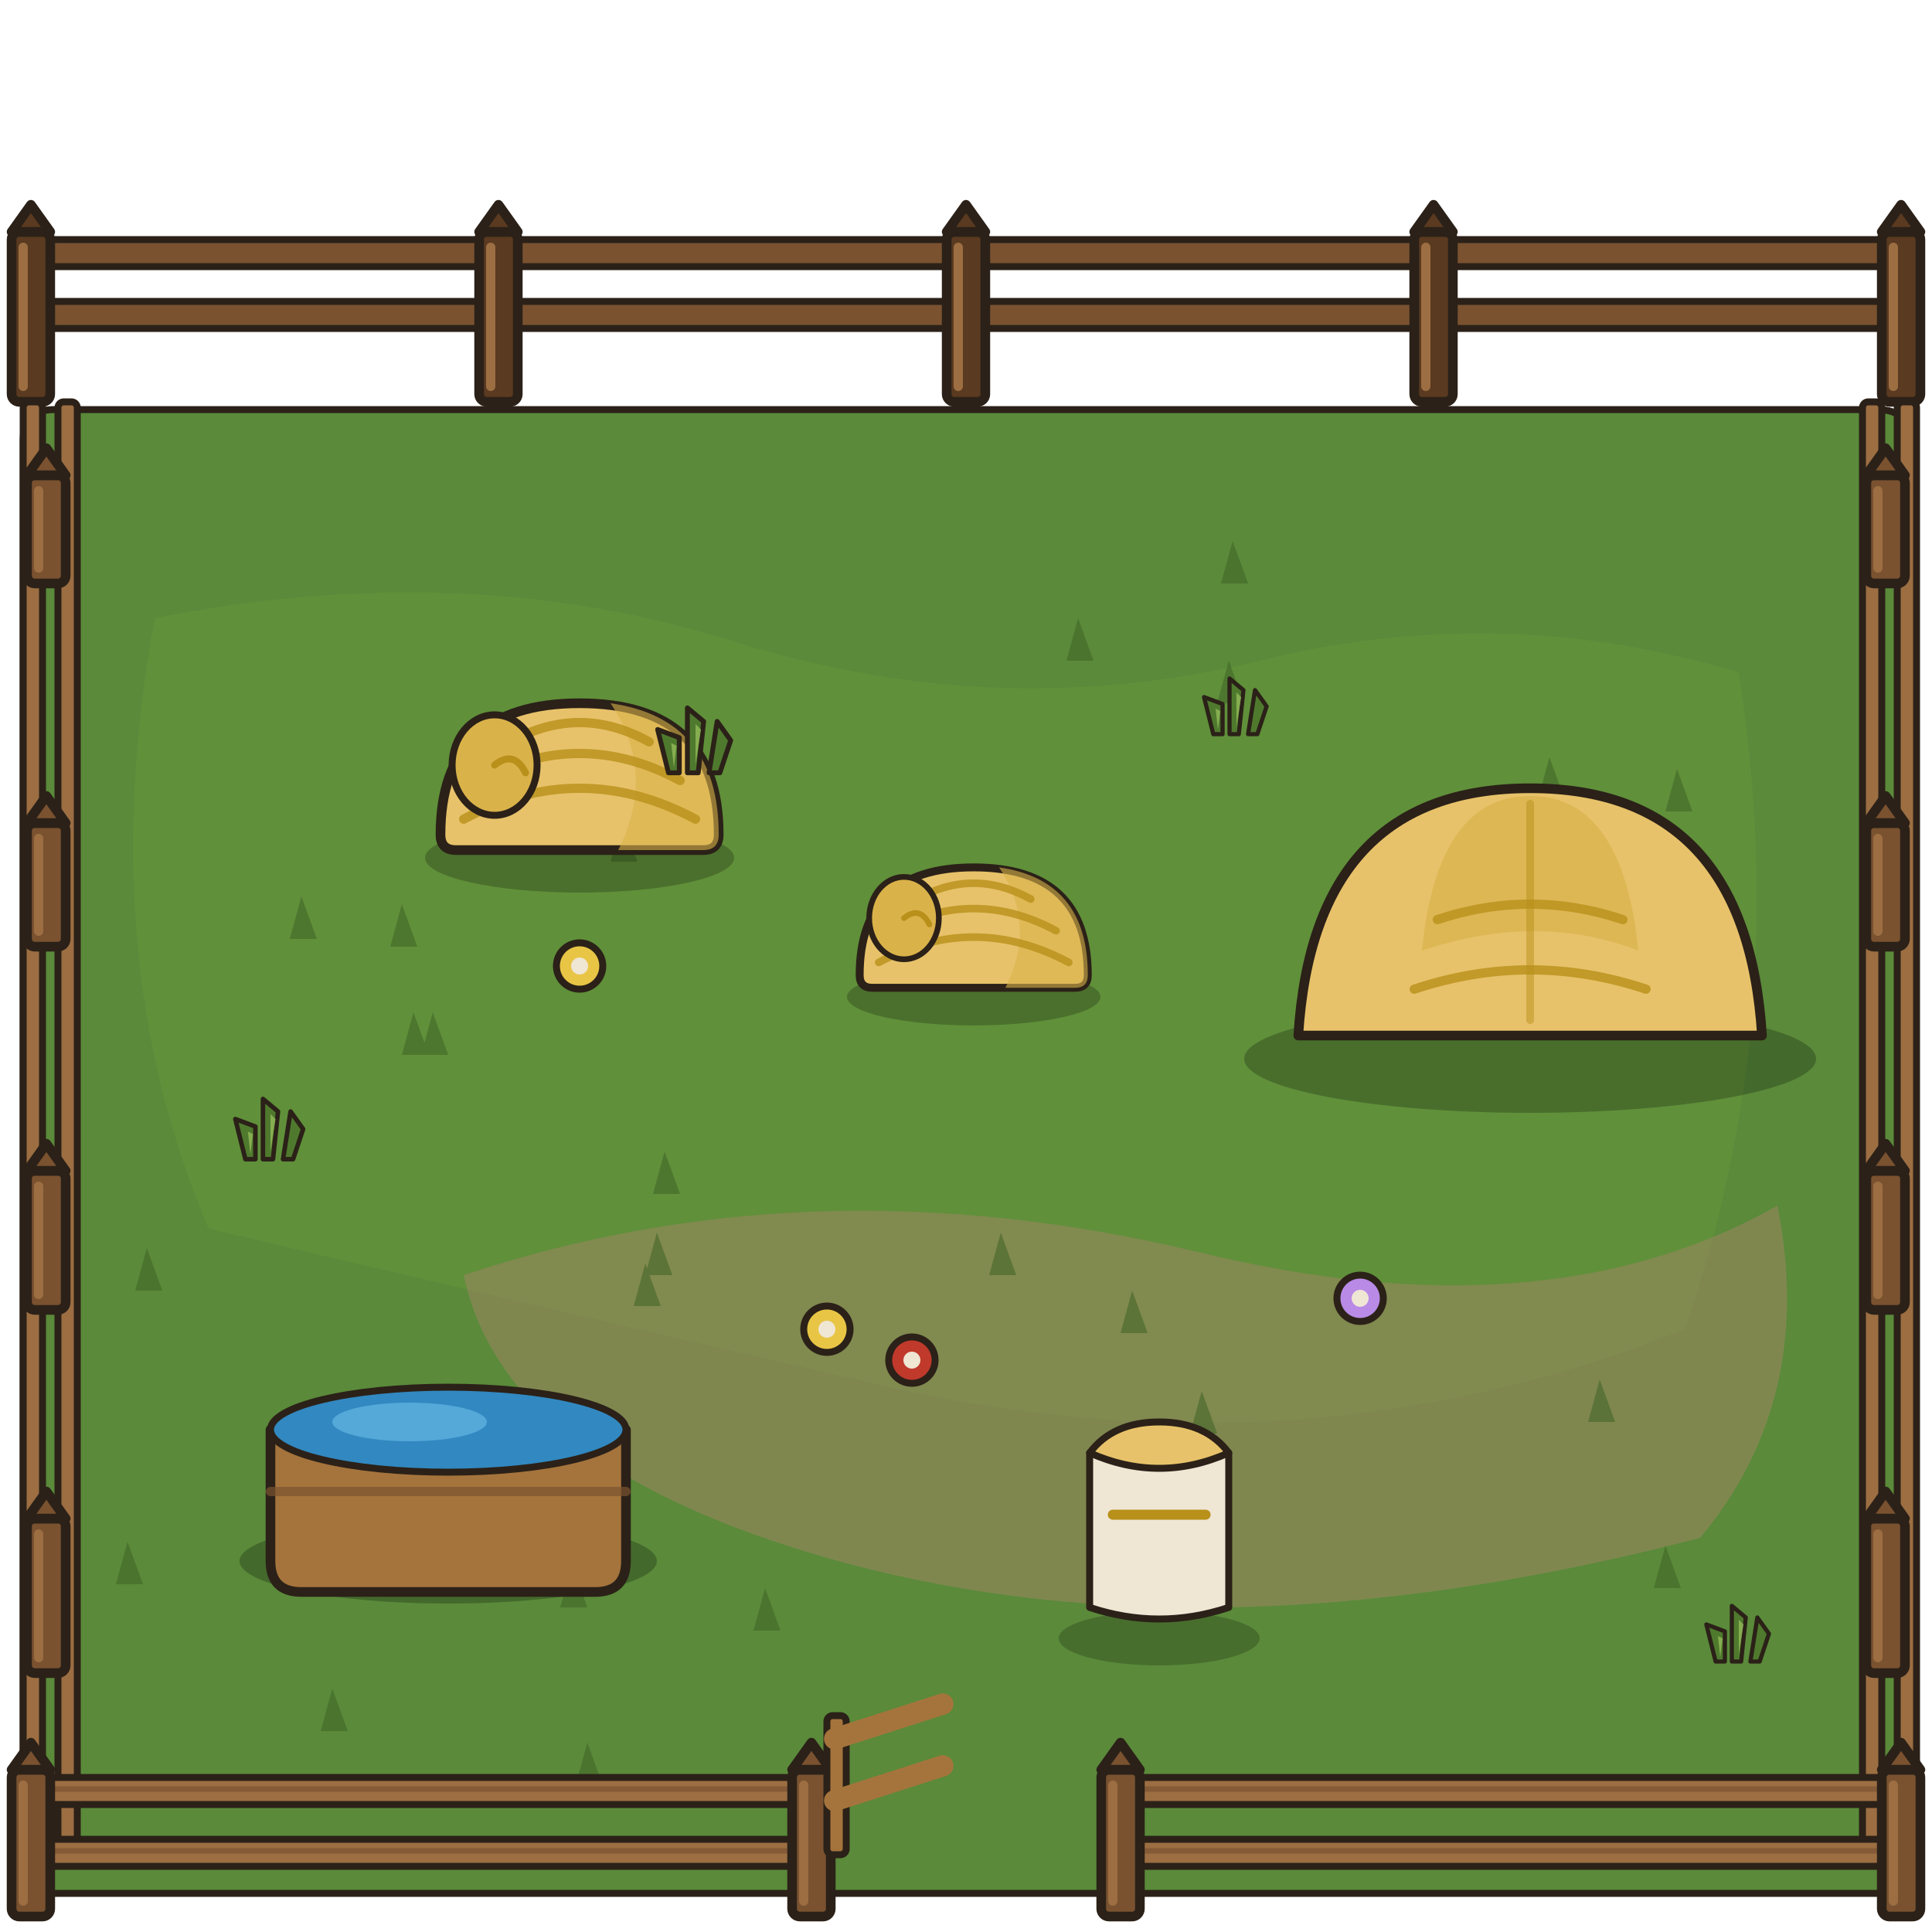
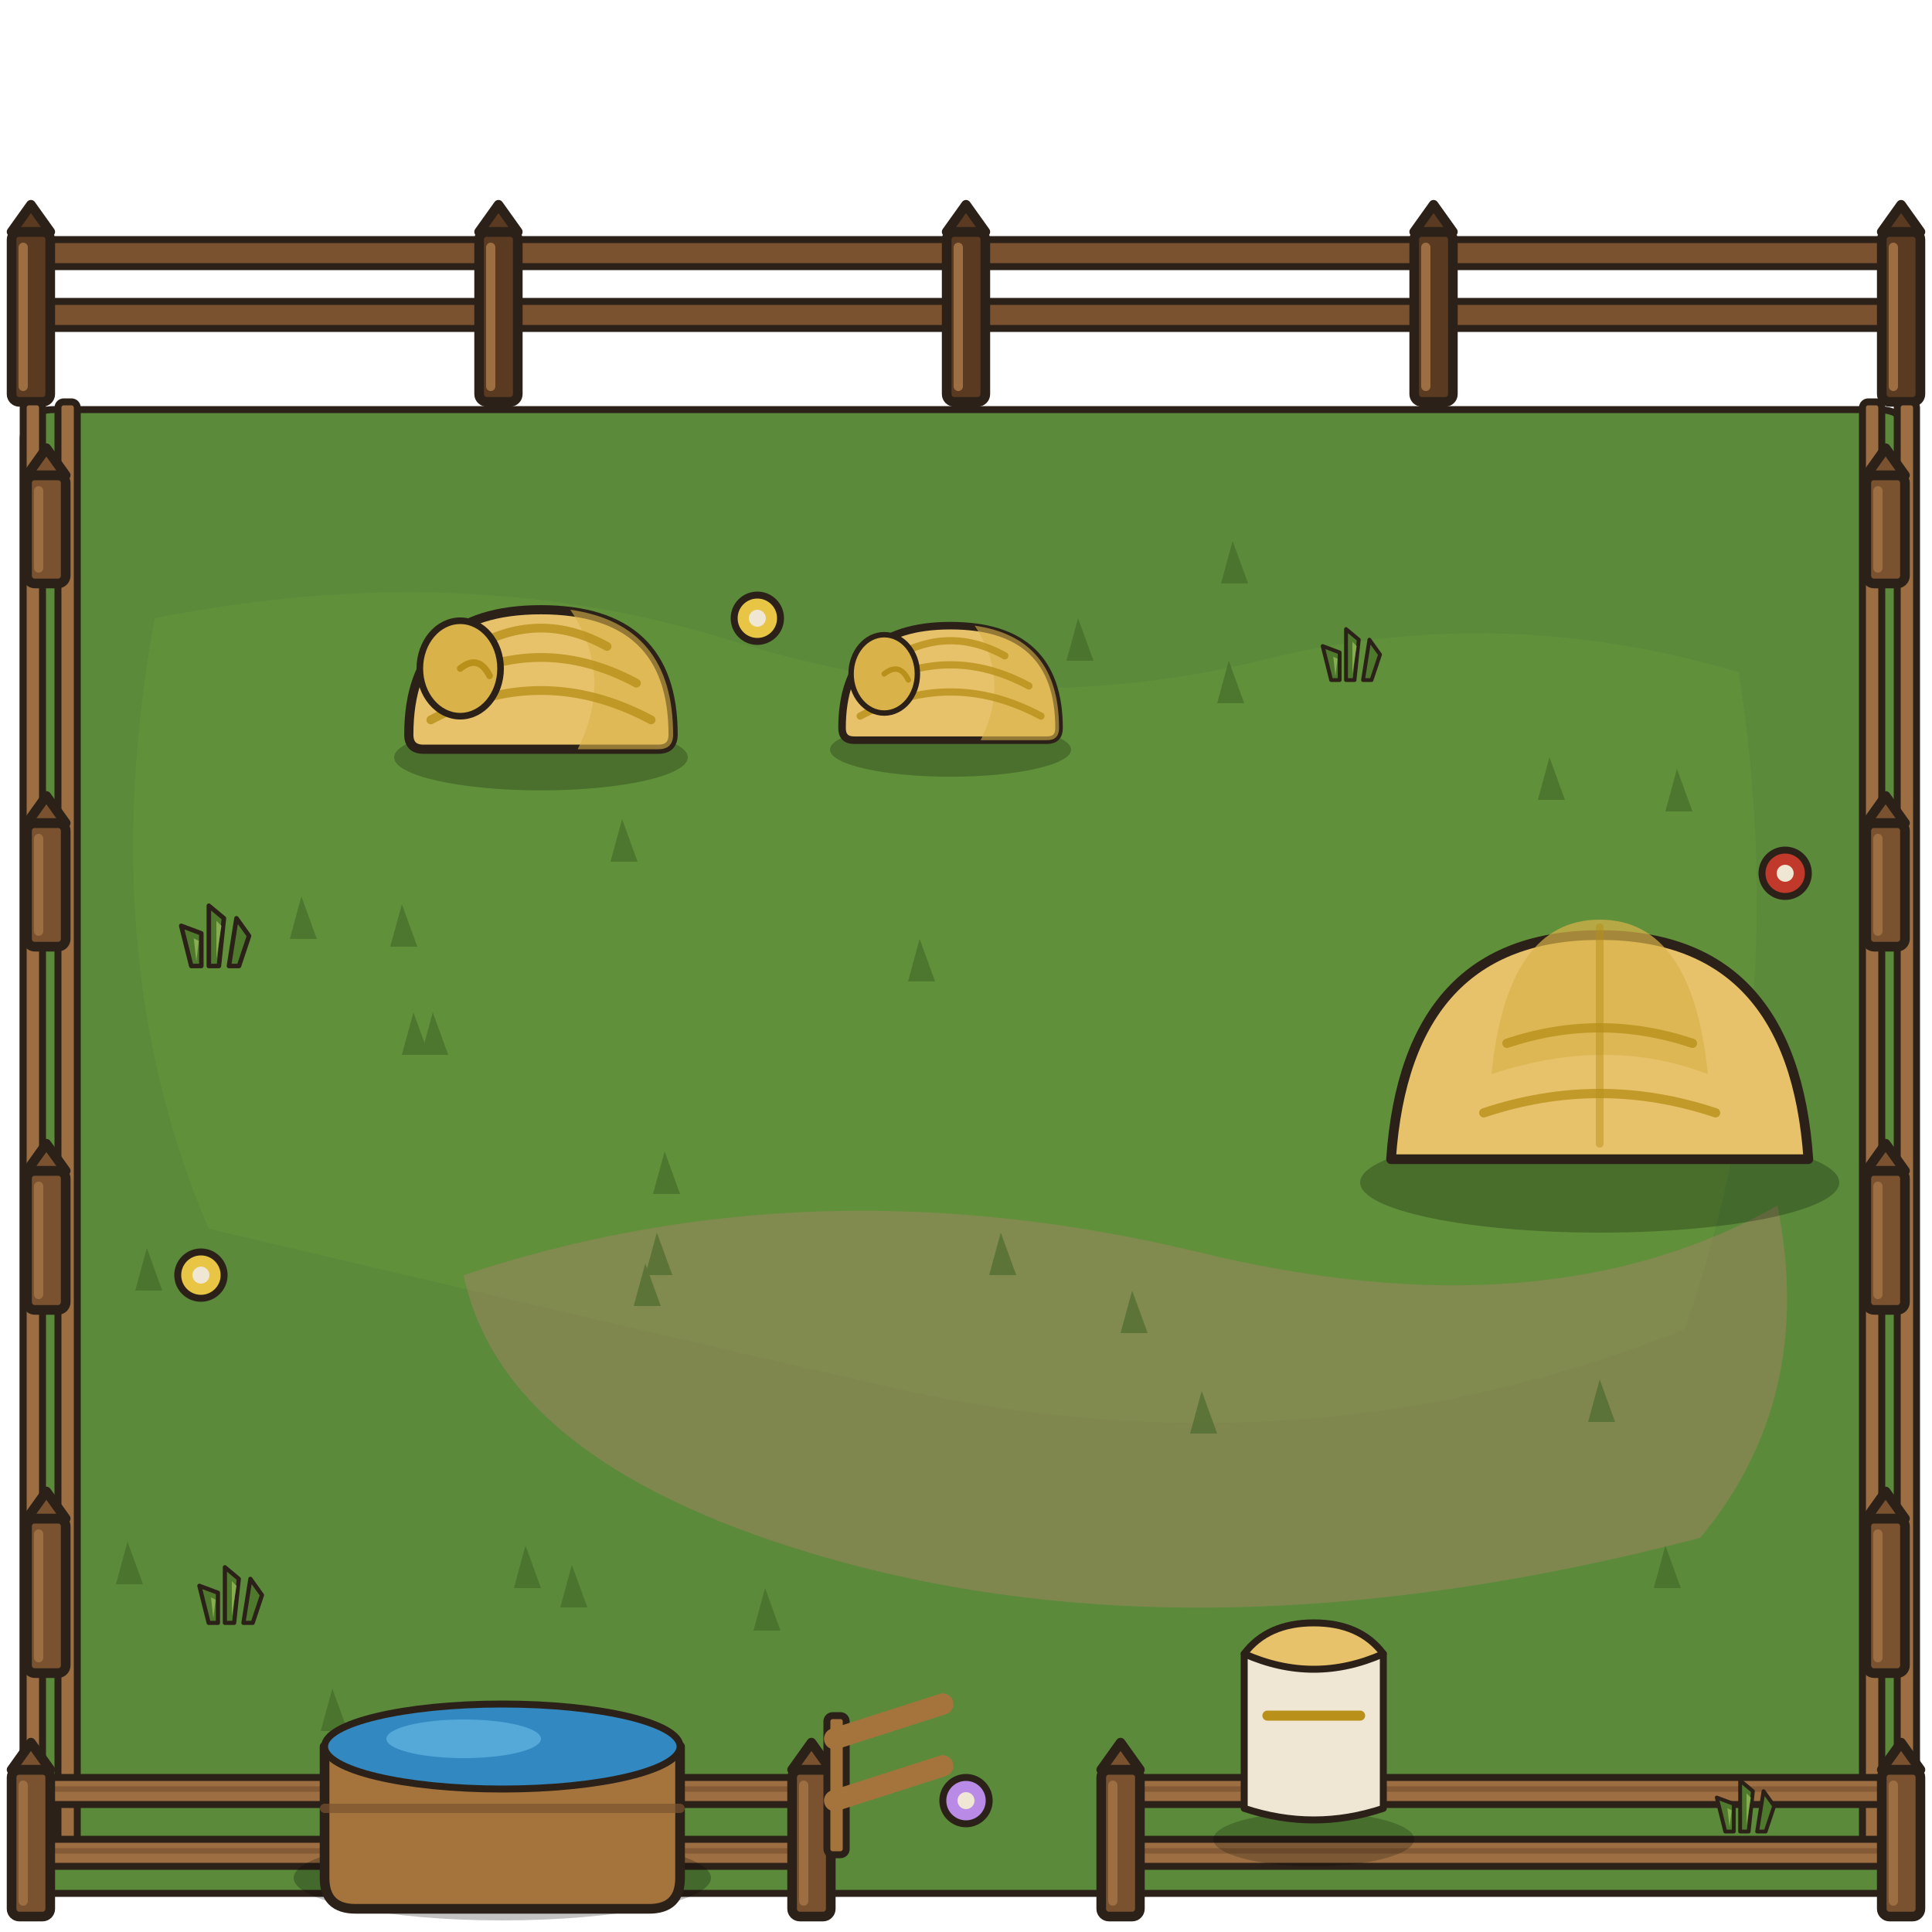
<svg xmlns="http://www.w3.org/2000/svg" width="500" height="500" viewBox="0 0 500 500">
  <defs>
    <style>.o{stroke:#2b2118;stroke-width:2.5;stroke-linejoin:round;stroke-linecap:round}.i{stroke:#2b2118;stroke-width:1.8;stroke-linejoin:round;stroke-linecap:round}</style>
  </defs>
  <path class="i" d="M14,106 h472 q8,0 8,8 v368 q0,8 -8,8 h-472 q-8,0 -8,-8 v-368 q0,-8 8,-8z" fill="#5a8a3a" />
  <path d="M40,160 q80,-16 150,6 q70,22 140,4 q60,-14 120,4 q14,90 -14,170 q-100,40 -210,14 q-96,-22 -172,-40 q-30,-70 -14,-158z" fill="#66963a" opacity=".5" />
  <path d="M120,330 q90,-30 190,-6 q90,22 150,-12 q10,50 -20,86 q-130,34 -230,4 q-80,-24 -90,-72z" fill="#9c8560" opacity=".55" />
  <g fill="#3e6224" opacity=".55">
    <path d="M164,338 l3,-11 l4,11z" />
    <path d="M145,416 l3,-11 l4,11z" />
    <path d="M235,254 l3,-11 l4,11z" />
    <path d="M428,411 l3,-11 l4,11z" />
    <path d="M411,368 l3,-11 l4,11z" />
    <path d="M109,273 l3,-11 l4,11z" />
    <path d="M133,411 l3,-11 l4,11z" />
    <path d="M30,410 l3,-11 l4,11z" />
    <path d="M101,245 l3,-11 l4,11z" />
    <path d="M308,371 l3,-11 l4,11z" />
    <path d="M256,330 l3,-11 l4,11z" />
    <path d="M290,345 l3,-11 l4,11z" />
    <path d="M75,243 l3,-11 l4,11z" />
    <path d="M35,334 l3,-11 l4,11z" />
    <path d="M158,223 l3,-11 l4,11z" />
    <path d="M149,462 l3,-11 l4,11z" />
    <path d="M83,448 l3,-11 l4,11z" />
    <path d="M431,210 l3,-11 l4,11z" />
    <path d="M398,207 l3,-11 l4,11z" />
    <path d="M315,182 l3,-11 l4,11z" />
    <path d="M169,309 l3,-11 l4,11z" />
    <path d="M195,422 l3,-11 l4,11z" />
    <path d="M316,151 l3,-11 l4,11z" />
    <path d="M276,171 l3,-11 l4,11z" />
    <path d="M104,273 l3,-11 l4,11z" />
    <path d="M167,330 l3,-11 l4,11z" />
  </g>
  <rect class="i" x="4" y="62" width="492" height="7" rx="2" fill="#7a5230" />
  <rect class="i" x="4" y="78" width="492" height="7" rx="2" fill="#7a5230" />
  <path d="M10,65 h480 M10,81 h480" fill="none" stroke="#7a5230" stroke-width="1.4" stroke-linecap="round" opacity=".7" />
  <rect class="o" x="3.0" y="60" width="10" height="44" rx="2" fill="#5a3a20" />
  <path class="o" d="M3.0,60 l5,-7 l5,7z" fill="#5a3a20" />
  <path d="M6.0,64 v36" fill="none" stroke="#9c6e42" stroke-width="2.4" stroke-linecap="round" />
  <rect class="o" x="124.0" y="60" width="10" height="44" rx="2" fill="#5a3a20" />
  <path class="o" d="M124.0,60 l5,-7 l5,7z" fill="#5a3a20" />
  <path d="M127.0,64 v36" fill="none" stroke="#9c6e42" stroke-width="2.4" stroke-linecap="round" />
  <rect class="o" x="245.0" y="60" width="10" height="44" rx="2" fill="#5a3a20" />
  <path class="o" d="M245.0,60 l5,-7 l5,7z" fill="#5a3a20" />
  <path d="M248.0,64 v36" fill="none" stroke="#9c6e42" stroke-width="2.4" stroke-linecap="round" />
  <rect class="o" x="366.0" y="60" width="10" height="44" rx="2" fill="#5a3a20" />
  <path class="o" d="M366.0,60 l5,-7 l5,7z" fill="#5a3a20" />
  <path d="M369.0,64 v36" fill="none" stroke="#9c6e42" stroke-width="2.4" stroke-linecap="round" />
  <rect class="o" x="487.0" y="60" width="10" height="44" rx="2" fill="#5a3a20" />
  <path class="o" d="M487.0,60 l5,-7 l5,7z" fill="#5a3a20" />
  <path d="M490.0,64 v36" fill="none" stroke="#9c6e42" stroke-width="2.4" stroke-linecap="round" />
  <rect class="i" x="6" y="104" width="5" height="376" rx="1.5" fill="#9c6e42" />
  <rect class="i" x="15" y="104" width="5" height="376" rx="1.5" fill="#9c6e42" />
  <rect class="o" x="7" y="123.0" width="10" height="28" rx="2" fill="#7a5230" />
  <path class="o" d="M7,123.0 l5,-7 l5,7z" fill="#7a5230" />
  <path d="M10,127.0 v20" fill="none" stroke="#9c6e42" stroke-width="2.4" stroke-linecap="round" />
  <rect class="o" x="7" y="213.0" width="10" height="32" rx="2" fill="#7a5230" />
  <path class="o" d="M7,213.0 l5,-7 l5,7z" fill="#7a5230" />
  <path d="M10,217.0 v24" fill="none" stroke="#9c6e42" stroke-width="2.4" stroke-linecap="round" />
  <rect class="o" x="7" y="303.0" width="10" height="36" rx="2" fill="#7a5230" />
  <path class="o" d="M7,303.0 l5,-7 l5,7z" fill="#7a5230" />
  <path d="M10,307.0 v28" fill="none" stroke="#9c6e42" stroke-width="2.4" stroke-linecap="round" />
  <rect class="o" x="7" y="393.0" width="10" height="40" rx="2" fill="#7a5230" />
  <path class="o" d="M7,393.0 l5,-7 l5,7z" fill="#7a5230" />
  <path d="M10,397.0 v32" fill="none" stroke="#9c6e42" stroke-width="2.4" stroke-linecap="round" />
  <rect class="i" x="482" y="104" width="5" height="376" rx="1.5" fill="#9c6e42" />
  <rect class="i" x="491" y="104" width="5" height="376" rx="1.5" fill="#9c6e42" />
  <rect class="o" x="483" y="123.0" width="10" height="28" rx="2" fill="#7a5230" />
  <path class="o" d="M483,123.0 l5,-7 l5,7z" fill="#7a5230" />
  <path d="M486,127.0 v20" fill="none" stroke="#9c6e42" stroke-width="2.4" stroke-linecap="round" />
  <rect class="o" x="483" y="213.0" width="10" height="32" rx="2" fill="#7a5230" />
  <path class="o" d="M483,213.0 l5,-7 l5,7z" fill="#7a5230" />
  <path d="M486,217.0 v24" fill="none" stroke="#9c6e42" stroke-width="2.4" stroke-linecap="round" />
  <rect class="o" x="483" y="303.0" width="10" height="36" rx="2" fill="#7a5230" />
  <path class="o" d="M483,303.0 l5,-7 l5,7z" fill="#7a5230" />
  <path d="M486,307.0 v28" fill="none" stroke="#9c6e42" stroke-width="2.4" stroke-linecap="round" />
  <rect class="o" x="483" y="393.0" width="10" height="40" rx="2" fill="#7a5230" />
  <path class="o" d="M483,393.0 l5,-7 l5,7z" fill="#7a5230" />
  <path d="M486,397.0 v32" fill="none" stroke="#9c6e42" stroke-width="2.4" stroke-linecap="round" />
  <rect class="i" x="4" y="460" width="208" height="7" rx="2" fill="#9c6e42" />
  <rect class="i" x="4" y="476" width="208" height="7" rx="2" fill="#9c6e42" />
  <path d="M10,463 h196 M10,479 h196" fill="none" stroke="#7a5230" stroke-width="1.4" stroke-linecap="round" opacity=".7" />
  <rect class="i" x="288" y="460" width="208" height="7" rx="2" fill="#9c6e42" />
  <rect class="i" x="288" y="476" width="208" height="7" rx="2" fill="#9c6e42" />
  <path d="M294,463 h196 M294,479 h196" fill="none" stroke="#7a5230" stroke-width="1.4" stroke-linecap="round" opacity=".7" />
  <rect class="o" x="3" y="458" width="10" height="38" rx="2" fill="#7a5230" />
  <path class="o" d="M3,458 l5,-7 l5,7z" fill="#7a5230" />
  <path d="M6,462 v30" fill="none" stroke="#9c6e42" stroke-width="2.4" stroke-linecap="round" />
  <rect class="o" x="205" y="458" width="10" height="38" rx="2" fill="#7a5230" />
  <path class="o" d="M205,458 l5,-7 l5,7z" fill="#7a5230" />
  <path d="M208,462 v30" fill="none" stroke="#9c6e42" stroke-width="2.4" stroke-linecap="round" />
  <rect class="o" x="285" y="458" width="10" height="38" rx="2" fill="#7a5230" />
  <path class="o" d="M285,458 l5,-7 l5,7z" fill="#7a5230" />
  <path d="M288,462 v30" fill="none" stroke="#9c6e42" stroke-width="2.4" stroke-linecap="round" />
  <rect class="o" x="487" y="458" width="10" height="38" rx="2" fill="#7a5230" />
  <path class="o" d="M487,458 l5,-7 l5,7z" fill="#7a5230" />
  <path d="M490,462 v30" fill="none" stroke="#9c6e42" stroke-width="2.4" stroke-linecap="round" />
  <rect class="i" x="214" y="444" width="5" height="36" rx="1.5" fill="#a5743c" />
  <path d="M216,450 l28,-9" fill="none" stroke="#a5743c" stroke-width="5.5" stroke-linecap="round" />
  <path d="M216,466 l28,-9" fill="none" stroke="#a5743c" stroke-width="5.5" stroke-linecap="round" />
-   <ellipse cx="396" cy="274" rx="74" ry="14" fill="#000" opacity=".24" />
-   <path class="o" d="M336,268 q4,-64 60,-64 q56,0 60,64z" fill="#e8c26a" />
-   <path d="M368,246 q30,-10 56,0 q-4,-40 -28,-40 q-24,0 -28,40z" fill="#d9b24a" opacity=".7" />
-   <path d="M366,256 q30,-10 60,0 M372,238 q24,-8 48,0" fill="none" stroke="#b8901a" stroke-width="2.4" stroke-linecap="round" opacity=".8" />
-   <path d="M396,264 v-56" fill="none" stroke="#b8901a" stroke-width="2" stroke-linecap="round" opacity=".5" />
-   <ellipse cx="150" cy="222" rx="40.0" ry="9.0" fill="#000" opacity=".22" />
-   <g transform="translate(150,218) scale(1.0)">
+   <ellipse cx="414" cy="306" rx="62" ry="13" fill="#000" opacity=".24" />
+   <path class="o" d="M360,300 q4,-58 54,-58 q50,0 54,58z" fill="#e8c26a" />
+   <path d="M386,278 q30,-10 56,0 q-4,-40 -28,-40 q-24,0 -28,40z" fill="#d9b24a" opacity=".7" />
+   <path d="M384,288 q30,-10 60,0 M390,270 q24,-8 48,0" fill="none" stroke="#b8901a" stroke-width="2.4" stroke-linecap="round" opacity=".8" />
+   <path d="M414,296 v-56" fill="none" stroke="#b8901a" stroke-width="2" stroke-linecap="round" opacity=".5" />
+   <ellipse cx="140" cy="196" rx="38.0" ry="8.55" fill="#000" opacity=".22" />
+   <g transform="translate(140,192) scale(0.95)">
    <path class="o" d="M-36,-2 q0,-34 36,-34 q36,0 36,34 q0,4 -4,4 h-64 q-4,0 -4,-4z" fill="#e8c26a" />
    <path d="M8,-36 q28,4 28,34 q0,4 -4,4 h-22 q10,-20 -2,-38z" fill="#d9b24a" opacity=".6" />
    <path d="M-30,-6 q30,-16 60,0 M-26,-16 q26,-14 52,0 M-18,-26 q18,-10 36,0" fill="none" stroke="#b8901a" stroke-width="2.4" stroke-linecap="round" opacity=".8" />
    <ellipse class="i" cx="-22" cy="-20" rx="11" ry="13" fill="#d9b24a" />
    <path d="M-22,-20 q5,-4 8,2" fill="none" stroke="#b8901a" stroke-width="1.8" stroke-linecap="round" />
  </g>
-   <ellipse cx="252" cy="258" rx="32.8" ry="7.38" fill="#000" opacity=".22" />
-   <g transform="translate(252,254) scale(0.82)">
+   <ellipse cx="246" cy="194" rx="31.2" ry="7.02" fill="#000" opacity=".22" />
+   <g transform="translate(246,190) scale(0.78)">
    <path class="o" d="M-36,-2 q0,-34 36,-34 q36,0 36,34 q0,4 -4,4 h-64 q-4,0 -4,-4z" fill="#e8c26a" />
    <path d="M8,-36 q28,4 28,34 q0,4 -4,4 h-22 q10,-20 -2,-38z" fill="#d9b24a" opacity=".6" />
    <path d="M-30,-6 q30,-16 60,0 M-26,-16 q26,-14 52,0 M-18,-26 q18,-10 36,0" fill="none" stroke="#b8901a" stroke-width="2.4" stroke-linecap="round" opacity=".8" />
    <ellipse class="i" cx="-22" cy="-20" rx="11" ry="13" fill="#d9b24a" />
    <path d="M-22,-20 q5,-4 8,2" fill="none" stroke="#b8901a" stroke-width="1.8" stroke-linecap="round" />
  </g>
-   <ellipse cx="116" cy="404" rx="54" ry="11" fill="#000" opacity=".24" />
-   <path class="o" d="M70,370 h92 v34 q0,8 -8,8 h-76 q-8,0 -8,-8z" fill="#a5743c" />
-   <ellipse class="i" cx="116" cy="370" rx="46" ry="11" fill="#3288c0" />
-   <ellipse cx="106" cy="368" rx="20" ry="5" fill="#5cb2e0" opacity=".8" />
-   <path d="M70,386 h92" fill="none" stroke="#7a5230" stroke-width="2.4" stroke-linecap="round" opacity=".7" />
-   <ellipse cx="300" cy="424" rx="26" ry="7" fill="#000" opacity=".2" />
-   <path class="i" d="M282,376 q18,-6 36,0 v40 q-18,6 -36,0z" fill="#efe6d4" />
-   <path d="M288,392 h24" fill="none" stroke="#b8901a" stroke-width="2.6" stroke-linecap="round" />
-   <path class="i" d="M282,376 q18,8 36,0 q-6,-8 -18,-8 q-12,0 -18,8z" fill="#e8c26a" />
-   <g transform="translate(180,200) scale(0.7)">
+   <ellipse cx="130" cy="486" rx="54" ry="11" fill="#000" opacity=".24" />
+   <path class="o" d="M84,452 h92 v34 q0,8 -8,8 h-76 q-8,0 -8,-8z" fill="#a5743c" />
+   <ellipse class="i" cx="130" cy="452" rx="46" ry="11" fill="#3288c0" />
+   <ellipse cx="120" cy="450" rx="20" ry="5" fill="#5cb2e0" opacity=".8" />
+   <path d="M84,468 h92" fill="none" stroke="#7a5230" stroke-width="2.4" stroke-linecap="round" opacity=".7" />
+   <ellipse cx="340" cy="476" rx="26" ry="7" fill="#000" opacity=".2" />
+   <path class="i" d="M322,428 q18,-6 36,0 v40 q-18,6 -36,0z" fill="#efe6d4" />
+   <path d="M328,444 h24" fill="none" stroke="#b8901a" stroke-width="2.6" stroke-linecap="round" />
+   <path class="i" d="M322,428 q18,8 36,0 q-6,-8 -18,-8 q-12,0 -18,8z" fill="#e8c26a" />
+   <g transform="translate(56,250) scale(0.65)">
    <g fill="#4f7a2e" class="i">
      <path d="M-10,0 l-4,-16 l8,3 l0,13z M-3,0 l0,-24 l6,5 l-2,19z M5,0 l3,-19 l5,7 l-4,12z" />
    </g>
    <g fill="#86ad50">
      <path d="M-8,-2 l-1,-9 l2,1z M0,-3 l0,-15 l2,2z" />
    </g>
  </g>
-   <g transform="translate(320,190) scale(0.6)">
+   <g transform="translate(60,420) scale(0.6)">
    <g fill="#4f7a2e" class="i">
      <path d="M-10,0 l-4,-16 l8,3 l0,13z M-3,0 l0,-24 l6,5 l-2,19z M5,0 l3,-19 l5,7 l-4,12z" />
    </g>
    <g fill="#86ad50">
      <path d="M-8,-2 l-1,-9 l2,1z M0,-3 l0,-15 l2,2z" />
    </g>
  </g>
-   <g transform="translate(70,300) scale(0.65)">
+   <g transform="translate(452,474) scale(0.55)">
    <g fill="#4f7a2e" class="i">
      <path d="M-10,0 l-4,-16 l8,3 l0,13z M-3,0 l0,-24 l6,5 l-2,19z M5,0 l3,-19 l5,7 l-4,12z" />
    </g>
    <g fill="#86ad50">
      <path d="M-8,-2 l-1,-9 l2,1z M0,-3 l0,-15 l2,2z" />
    </g>
  </g>
-   <g transform="translate(450,430) scale(0.6)">
+   <g transform="translate(350,176) scale(0.55)">
    <g fill="#4f7a2e" class="i">
      <path d="M-10,0 l-4,-16 l8,3 l0,13z M-3,0 l0,-24 l6,5 l-2,19z M5,0 l3,-19 l5,7 l-4,12z" />
    </g>
    <g fill="#86ad50">
      <path d="M-8,-2 l-1,-9 l2,1z M0,-3 l0,-15 l2,2z" />
    </g>
  </g>
-   <circle class="i" cx="214" cy="344" r="6" fill="#e8c545" />
-   <circle cx="214" cy="344" r="2.2" fill="#efe6d4" />
-   <circle class="i" cx="236" cy="352" r="6" fill="#c0392b" />
-   <circle cx="236" cy="352" r="2.2" fill="#efe6d4" />
-   <circle class="i" cx="352" cy="336" r="6" fill="#b98ae6" />
-   <circle cx="352" cy="336" r="2.2" fill="#efe6d4" />
-   <circle class="i" cx="150" cy="250" r="6" fill="#e8c545" />
-   <circle cx="150" cy="250" r="2.2" fill="#efe6d4" />
+   <circle class="i" cx="52" cy="330" r="6" fill="#e8c545" />
+   <circle cx="52" cy="330" r="2.2" fill="#efe6d4" />
+   <circle class="i" cx="462" cy="226" r="6" fill="#c0392b" />
+   <circle cx="462" cy="226" r="2.2" fill="#efe6d4" />
+   <circle class="i" cx="250" cy="466" r="6" fill="#b98ae6" />
+   <circle cx="250" cy="466" r="2.2" fill="#efe6d4" />
+   <circle class="i" cx="196" cy="160" r="6" fill="#e8c545" />
+   <circle cx="196" cy="160" r="2.2" fill="#efe6d4" />
</svg>
